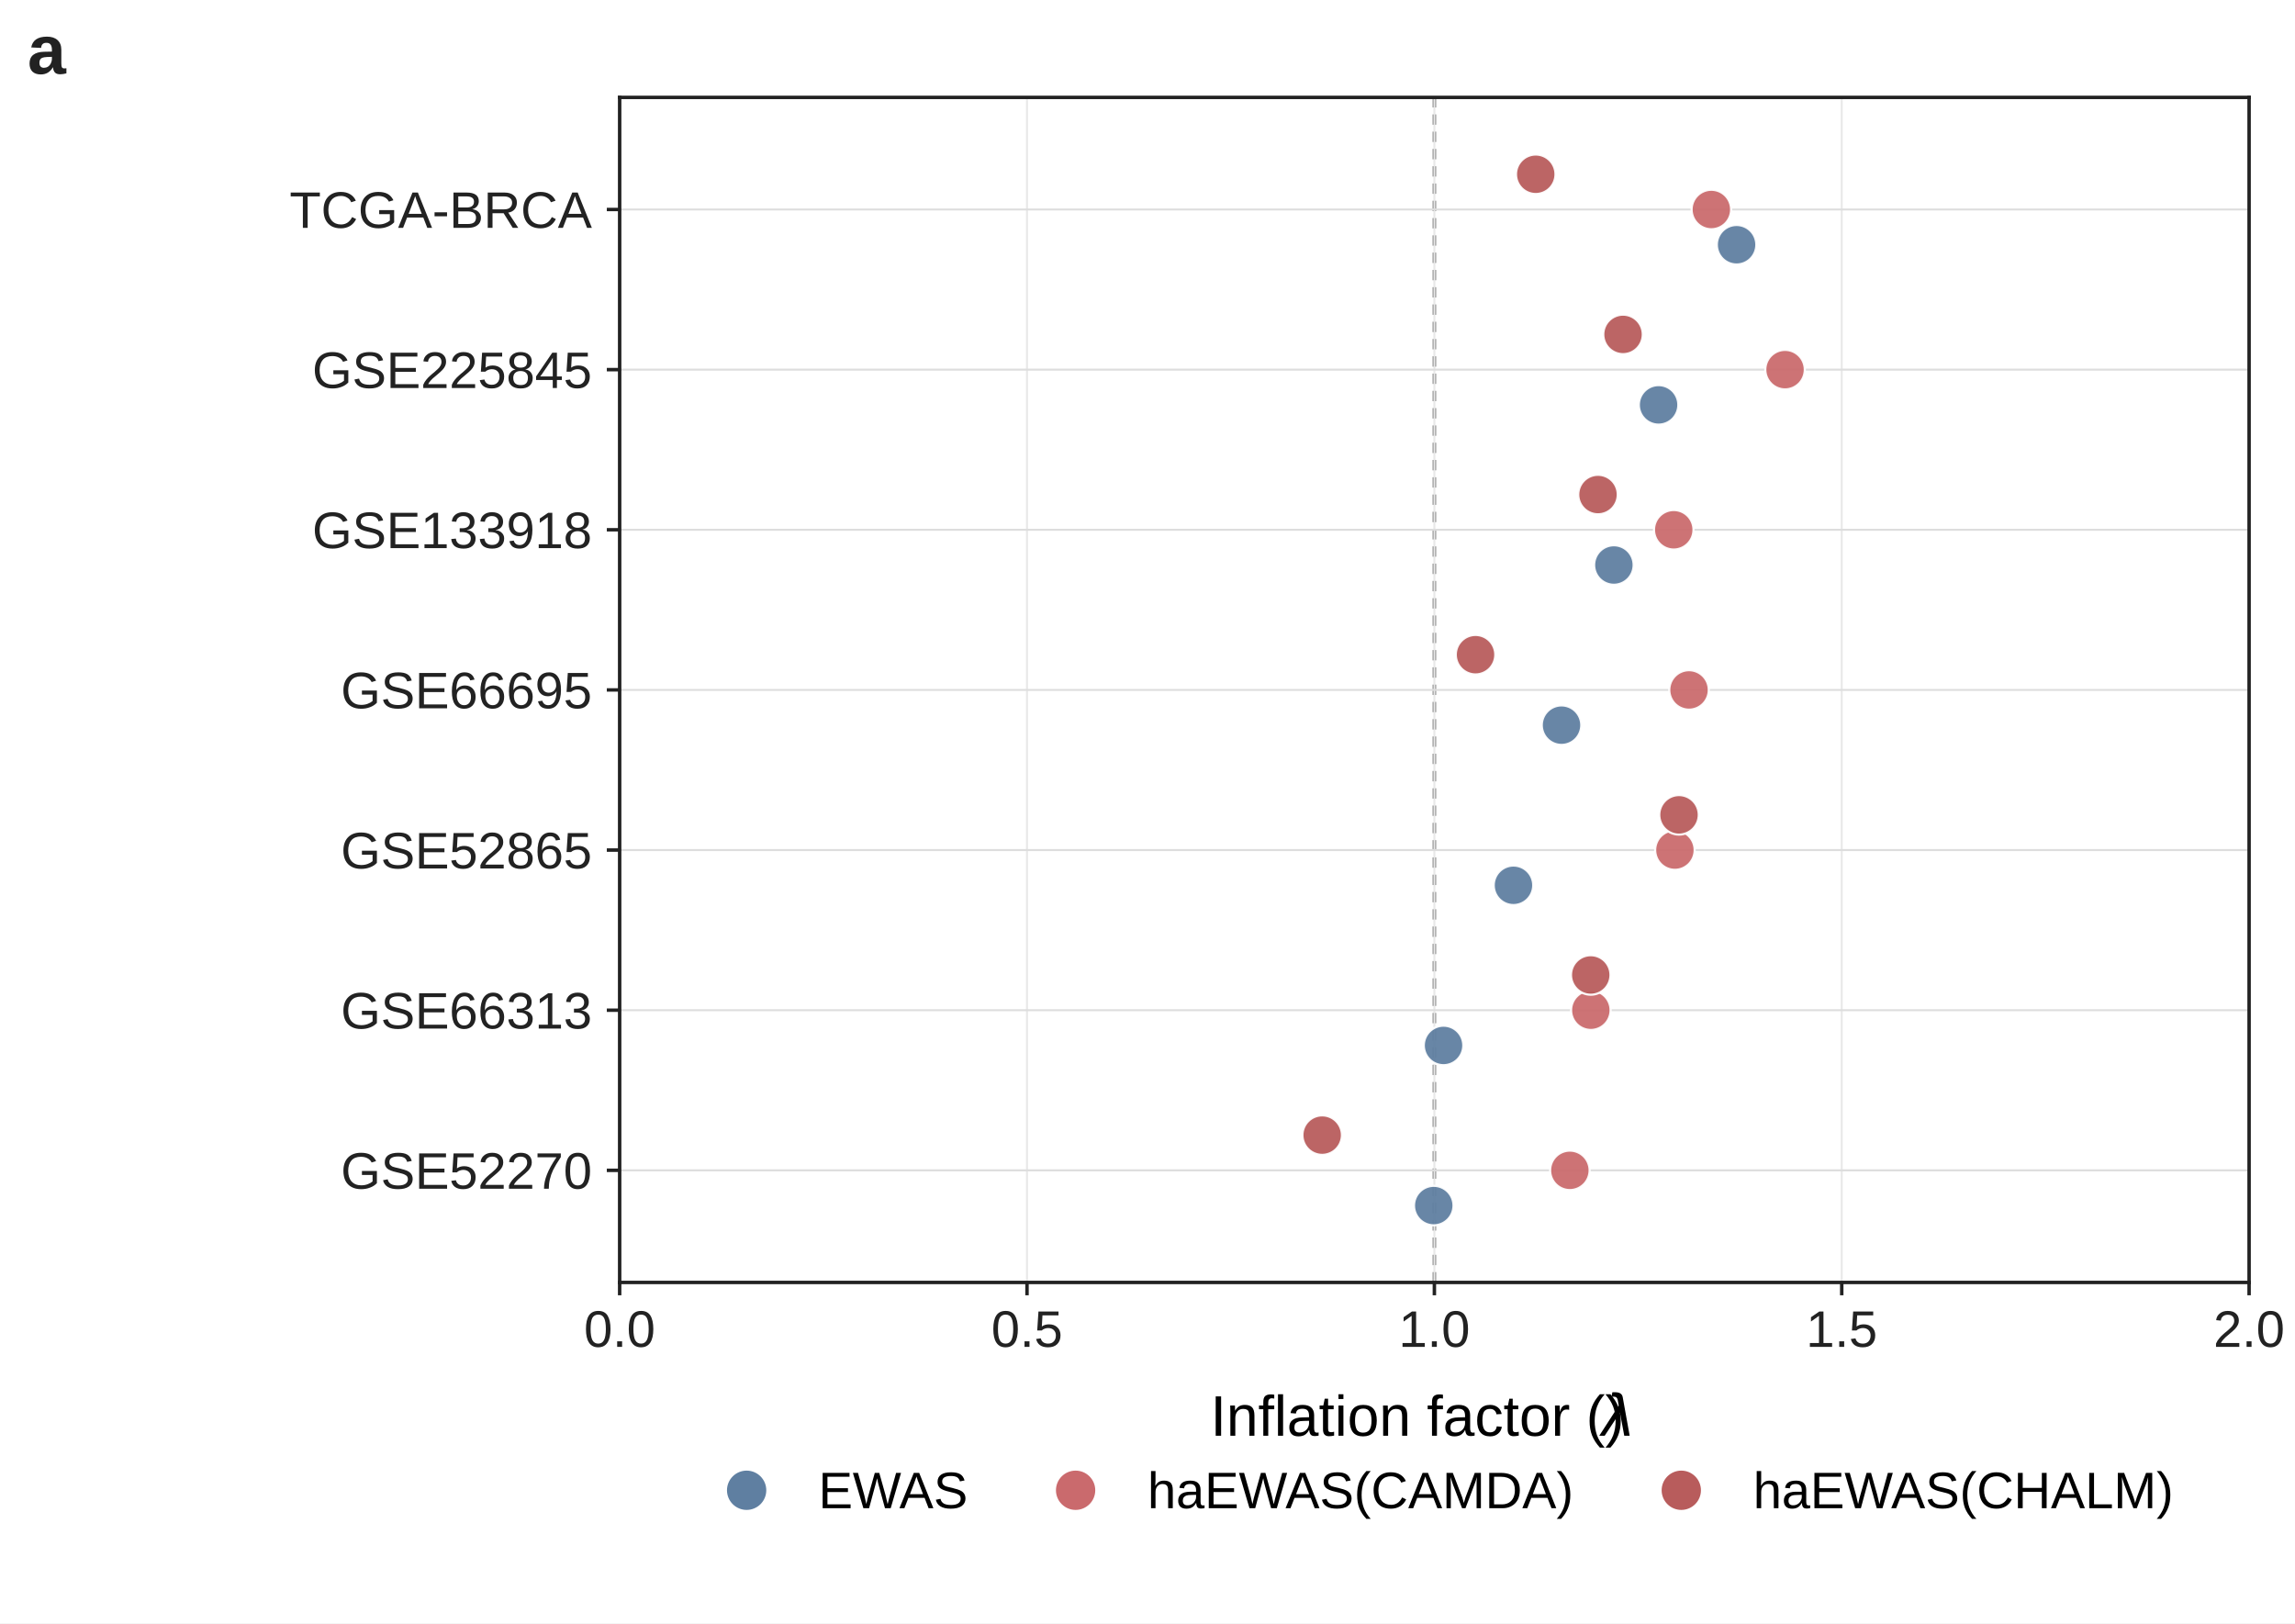
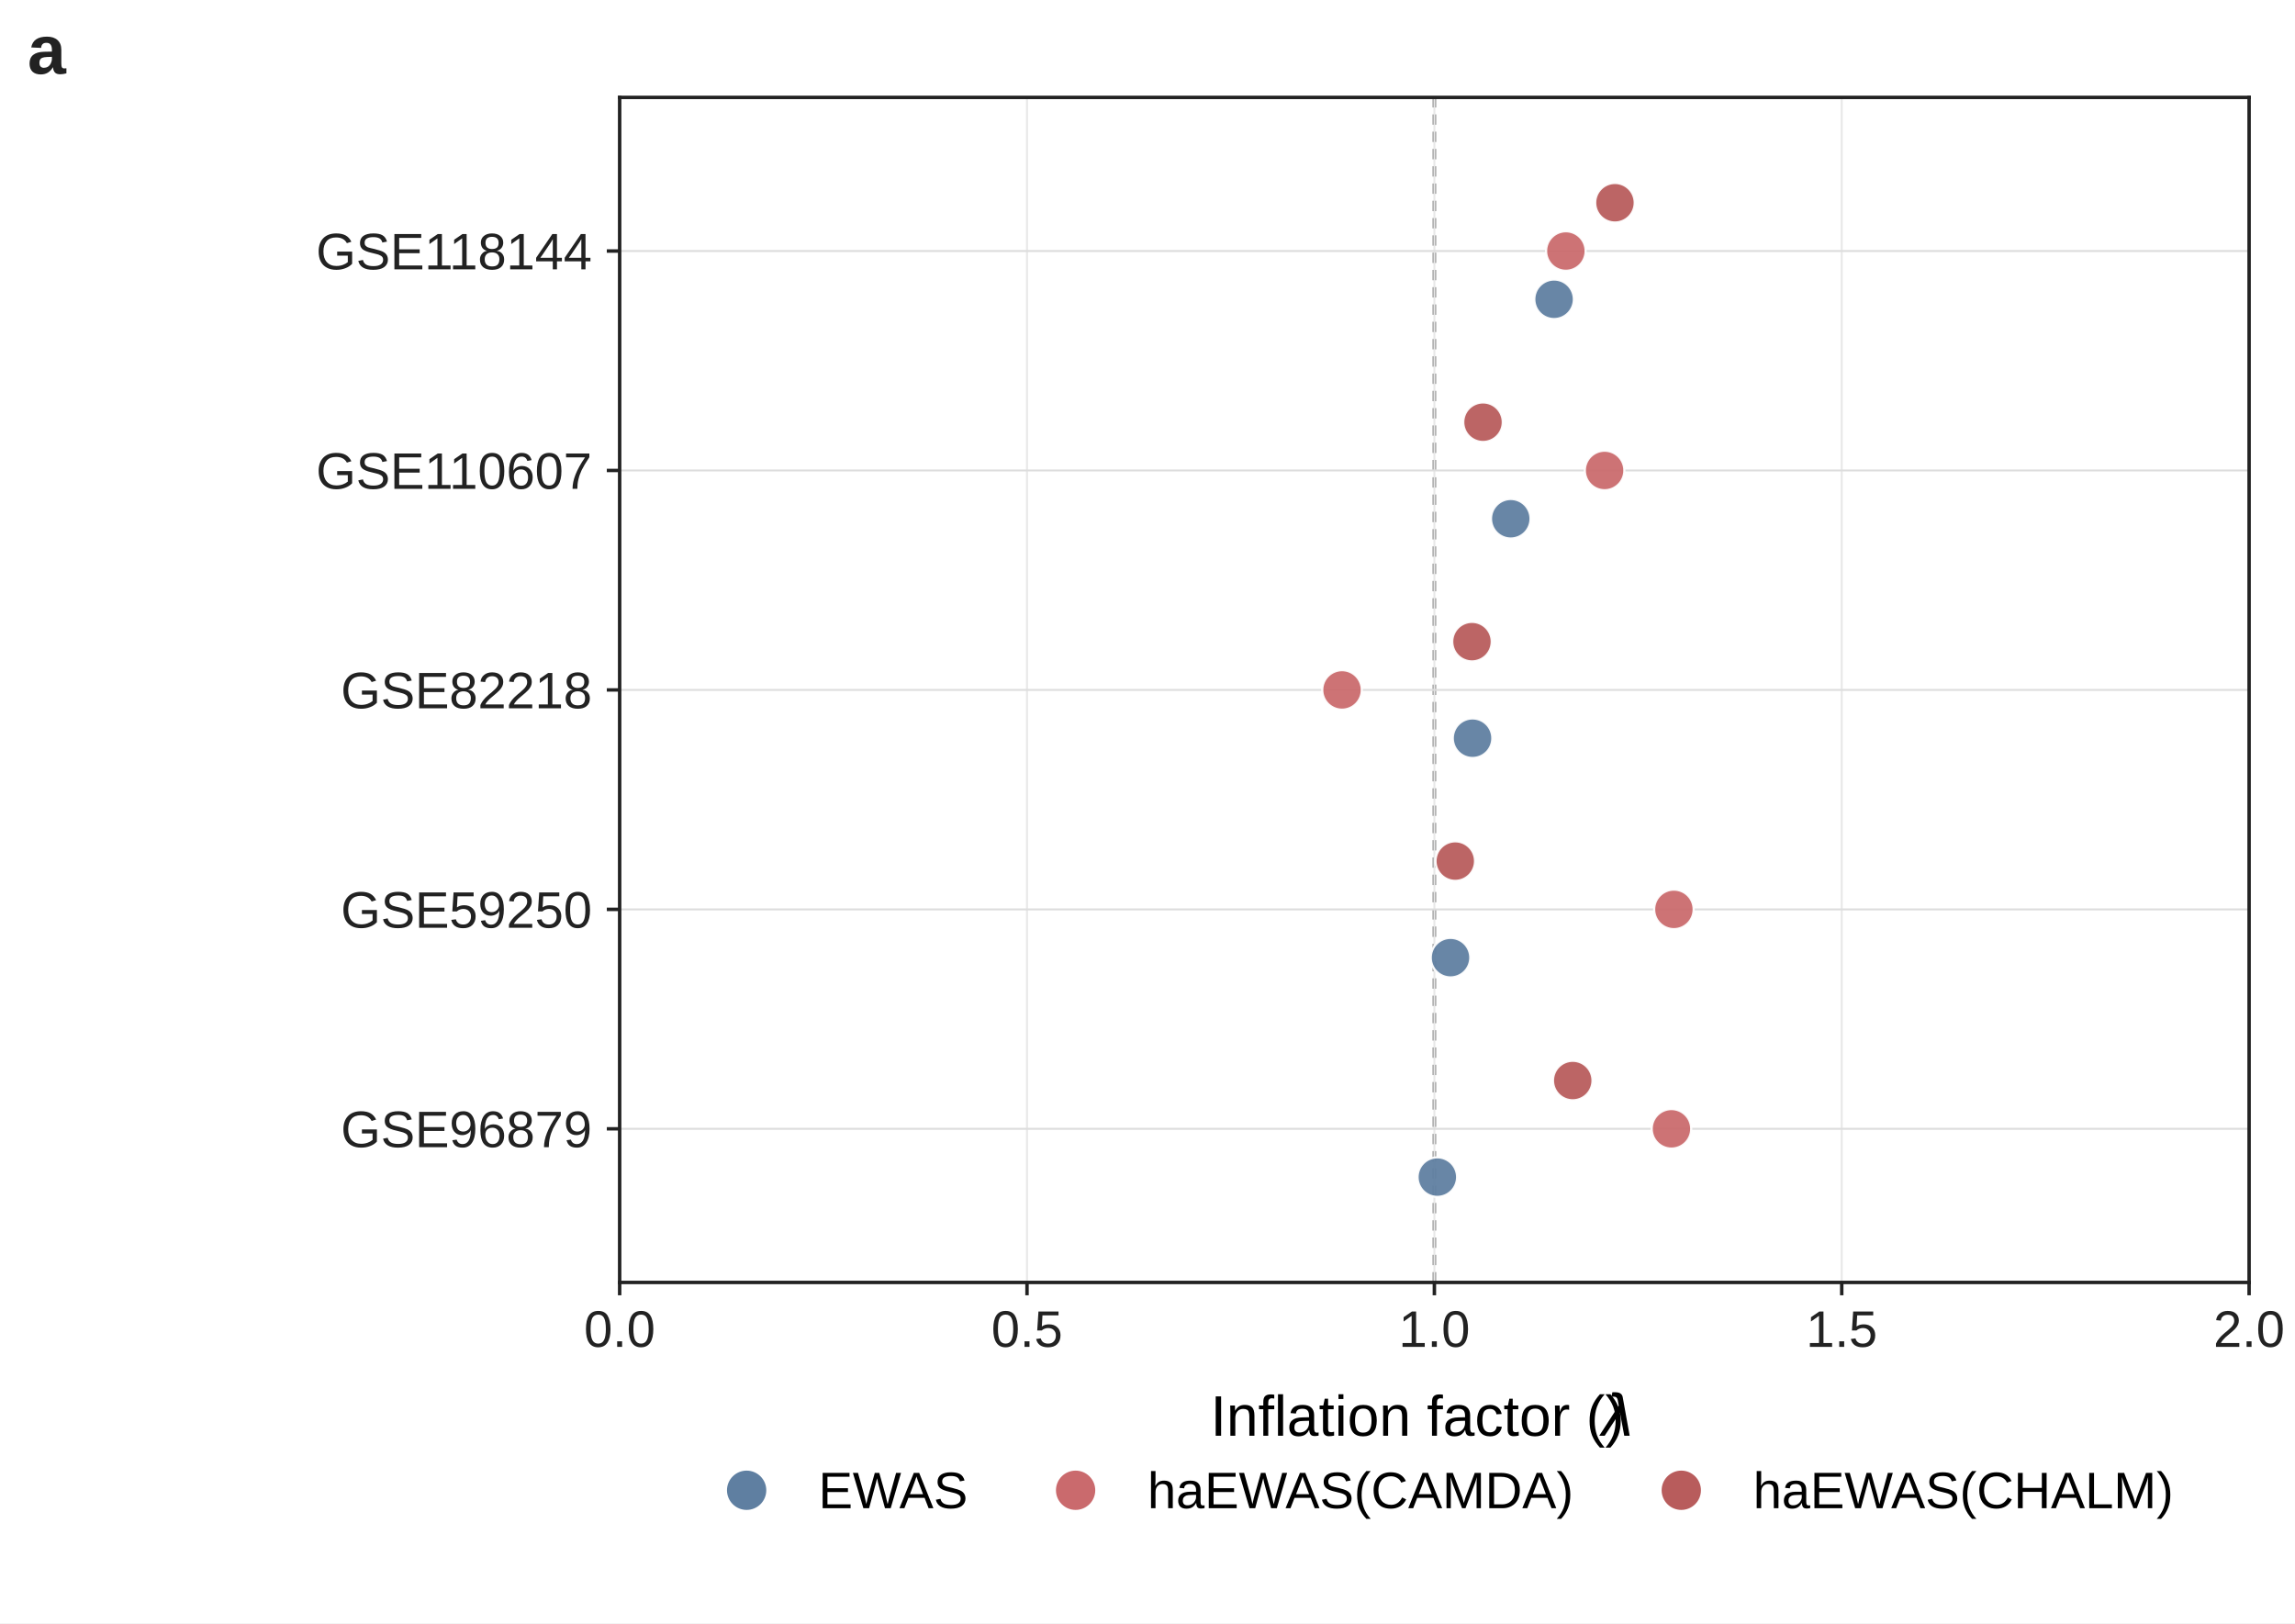
<svg xmlns="http://www.w3.org/2000/svg" xmlns:xlink="http://www.w3.org/1999/xlink" width="232.441pt" height="164.409pt" viewBox="0 0 232.441 164.409" version="1.1">
  <defs>
    <style type="text/css">*{stroke-linejoin: round; stroke-linecap: butt}</style>
  </defs>
  <g id="figure_1">
    <g id="patch_1">
      <path d="M 0 164.409  L 232.441 164.409  L 232.441 0  L 0 0  z " style="fill: #ffffff" />
    </g>
    <g id="axes_1">
      <g id="patch_2">
        <path d="M 62.759 129.883  L 227.792 129.883  L 227.792 9.865  L 62.759 9.865  z " style="fill: #ffffff" />
      </g>
      <g id="line2d_1">
-         <path d="M 145.276 129.883  L 145.276 9.865  " clip-path="url(#pc7bb13051e)" style="fill: none; stroke-dasharray: 1.05,0.7; stroke-dashoffset: 0; stroke: #6e6e6e; stroke-width: 0.35" />
+         <path d="M 145.276 129.883  L 145.276 9.865  " clip-path="url(#pf5954acbe3)" style="fill: none; stroke-dasharray: 1.05,0.7; stroke-dashoffset: 0; stroke: #6e6e6e; stroke-width: 0.35" />
      </g>
      <g id="matplotlib.axis_1">
        <g id="xtick_1">
          <g id="line2d_2">
-             <path d="M 62.759 129.883  L 62.759 9.865  " clip-path="url(#pc7bb13051e)" style="fill: none; stroke: #e8e8e8; stroke-width: 0.2; stroke-linecap: square" />
+             <path d="M 62.759 129.883  L 62.759 9.865  " clip-path="url(#pf5954acbe3)" style="fill: none; stroke: #e8e8e8; stroke-width: 0.2; stroke-linecap: square" />
          </g>
          <g id="line2d_3">
            <defs>
-               <path id="me9054d6319" d="M 0 0  L 0 1.3  " style="stroke: #222222; stroke-width: 0.35" />
+               <path id="mbc26ff271c" d="M 0 0  L 0 1.3  " style="stroke: #222222; stroke-width: 0.35" />
            </defs>
            <g>
-               <use xlink:href="#me9054d6319" x="62.759" y="129.883" style="fill: #222222; stroke: #222222; stroke-width: 0.35" />
+               <use xlink:href="#mbc26ff271c" x="62.759" y="129.883" style="fill: #222222; stroke: #222222; stroke-width: 0.35" />
            </g>
          </g>
          <g id="text_1">
            <text style="fill: #222222; font: 5.2px 'Arial', 'Helvetica', 'DejaVu Sans', 'Liberation Sans', sans-serif; text-anchor: middle" x="62.759" y="136.406" transform="rotate(-0 62.75905 136.4055)">0.0</text>
          </g>
        </g>
        <g id="xtick_2">
          <g id="line2d_4">
-             <path d="M 104.017 129.883  L 104.017 9.865  " clip-path="url(#pc7bb13051e)" style="fill: none; stroke: #e8e8e8; stroke-width: 0.2; stroke-linecap: square" />
+             <path d="M 104.017 129.883  L 104.017 9.865  " clip-path="url(#pf5954acbe3)" style="fill: none; stroke: #e8e8e8; stroke-width: 0.2; stroke-linecap: square" />
          </g>
          <g id="line2d_5">
            <g>
-               <use xlink:href="#me9054d6319" x="104.017" y="129.883" style="fill: #222222; stroke: #222222; stroke-width: 0.35" />
+               <use xlink:href="#mbc26ff271c" x="104.017" y="129.883" style="fill: #222222; stroke: #222222; stroke-width: 0.35" />
            </g>
          </g>
          <g id="text_2">
            <text style="fill: #222222; font: 5.2px 'Arial', 'Helvetica', 'DejaVu Sans', 'Liberation Sans', sans-serif; text-anchor: middle" x="104.017" y="136.406" transform="rotate(-0 104.0173 136.4055)">0.5</text>
          </g>
        </g>
        <g id="xtick_3">
          <g id="line2d_6">
-             <path d="M 145.276 129.883  L 145.276 9.865  " clip-path="url(#pc7bb13051e)" style="fill: none; stroke: #e8e8e8; stroke-width: 0.2; stroke-linecap: square" />
+             <path d="M 145.276 129.883  L 145.276 9.865  " clip-path="url(#pf5954acbe3)" style="fill: none; stroke: #e8e8e8; stroke-width: 0.2; stroke-linecap: square" />
          </g>
          <g id="line2d_7">
            <g>
-               <use xlink:href="#me9054d6319" x="145.276" y="129.883" style="fill: #222222; stroke: #222222; stroke-width: 0.35" />
+               <use xlink:href="#mbc26ff271c" x="145.276" y="129.883" style="fill: #222222; stroke: #222222; stroke-width: 0.35" />
            </g>
          </g>
          <g id="text_3">
            <text style="fill: #222222; font: 5.2px 'Arial', 'Helvetica', 'DejaVu Sans', 'Liberation Sans', sans-serif; text-anchor: middle" x="145.276" y="136.406" transform="rotate(-0 145.2756 136.4055)">1.0</text>
          </g>
        </g>
        <g id="xtick_4">
          <g id="line2d_8">
-             <path d="M 186.534 129.883  L 186.534 9.865  " clip-path="url(#pc7bb13051e)" style="fill: none; stroke: #e8e8e8; stroke-width: 0.2; stroke-linecap: square" />
+             <path d="M 186.534 129.883  L 186.534 9.865  " clip-path="url(#pf5954acbe3)" style="fill: none; stroke: #e8e8e8; stroke-width: 0.2; stroke-linecap: square" />
          </g>
          <g id="line2d_9">
            <g>
-               <use xlink:href="#me9054d6319" x="186.534" y="129.883" style="fill: #222222; stroke: #222222; stroke-width: 0.35" />
+               <use xlink:href="#mbc26ff271c" x="186.534" y="129.883" style="fill: #222222; stroke: #222222; stroke-width: 0.35" />
            </g>
          </g>
          <g id="text_4">
            <text style="fill: #222222; font: 5.2px 'Arial', 'Helvetica', 'DejaVu Sans', 'Liberation Sans', sans-serif; text-anchor: middle" x="186.534" y="136.406" transform="rotate(-0 186.5339 136.4055)">1.5</text>
          </g>
        </g>
        <g id="xtick_5">
          <g id="line2d_10">
-             <path d="M 227.792 129.883  L 227.792 9.865  " clip-path="url(#pc7bb13051e)" style="fill: none; stroke: #e8e8e8; stroke-width: 0.2; stroke-linecap: square" />
+             <path d="M 227.792 129.883  L 227.792 9.865  " clip-path="url(#pf5954acbe3)" style="fill: none; stroke: #e8e8e8; stroke-width: 0.2; stroke-linecap: square" />
          </g>
          <g id="line2d_11">
            <g>
-               <use xlink:href="#me9054d6319" x="227.792" y="129.883" style="fill: #222222; stroke: #222222; stroke-width: 0.35" />
+               <use xlink:href="#mbc26ff271c" x="227.792" y="129.883" style="fill: #222222; stroke: #222222; stroke-width: 0.35" />
            </g>
          </g>
          <g id="text_5">
            <text style="fill: #222222; font: 5.2px 'Arial', 'Helvetica', 'DejaVu Sans', 'Liberation Sans', sans-serif; text-anchor: middle" x="227.792" y="136.406" transform="rotate(-0 227.7921 136.4055)">2.0</text>
          </g>
        </g>
        <g id="text_6">
          <g transform="translate(122.5976 145.847)">
            <text>
              <tspan style="font: 5.8px 'Arial'" x="0 1.598 4.795 6.393 7.67 10.868 12.466 13.743 16.941 20.139 21.737 23.334 26.532 29.407 31.005 34.202 36.117 37.715 43.032" y="-0.438">Inflation factor ()</tspan>
              <tspan style="font: oblique 5.8px 'DejaVu Sans'" x="39.63" y="-0.438">λ</tspan>
            </text>
          </g>
        </g>
      </g>
      <g id="matplotlib.axis_2">
        <g id="ytick_1">
          <g id="line2d_12">
-             <path d="M 62.759 118.53  L 227.792 118.53  " clip-path="url(#pc7bb13051e)" style="fill: none; stroke: #dddddd; stroke-width: 0.2; stroke-linecap: square" />
+             <path d="M 62.759 114.325  L 227.792 114.325  " clip-path="url(#pf5954acbe3)" style="fill: none; stroke: #dddddd; stroke-width: 0.2; stroke-linecap: square" />
          </g>
          <g id="line2d_13">
            <defs>
-               <path id="m7c51cb96be" d="M 0 0  L -1.3 0  " style="stroke: #222222; stroke-width: 0.35" />
+               <path id="m926961f493" d="M 0 0  L -1.3 0  " style="stroke: #222222; stroke-width: 0.35" />
            </defs>
            <g>
-               <use xlink:href="#m7c51cb96be" x="62.759" y="118.53" style="fill: #222222; stroke: #222222; stroke-width: 0.35" />
+               <use xlink:href="#m926961f493" x="62.759" y="114.325" style="fill: #222222; stroke: #222222; stroke-width: 0.35" />
            </g>
          </g>
          <g id="text_7">
-             <text style="fill: #222222; font: 5.2px 'Arial', 'Helvetica', 'DejaVu Sans', 'Liberation Sans', sans-serif; text-anchor: end" x="59.959" y="120.391" transform="rotate(-0 59.95905 120.3914)">GSE52270</text>
+             <text style="fill: #222222; font: 5.2px 'Arial', 'Helvetica', 'DejaVu Sans', 'Liberation Sans', sans-serif; text-anchor: end" x="59.959" y="116.186" transform="rotate(-0 59.95905 116.1865)">GSE96879</text>
          </g>
        </g>
        <g id="ytick_2">
          <g id="line2d_14">
-             <path d="M 62.759 102.312  L 227.792 102.312  " clip-path="url(#pc7bb13051e)" style="fill: none; stroke: #dddddd; stroke-width: 0.2; stroke-linecap: square" />
+             <path d="M 62.759 92.1  L 227.792 92.1  " clip-path="url(#pf5954acbe3)" style="fill: none; stroke: #dddddd; stroke-width: 0.2; stroke-linecap: square" />
          </g>
          <g id="line2d_15">
            <g>
-               <use xlink:href="#m7c51cb96be" x="62.759" y="102.312" style="fill: #222222; stroke: #222222; stroke-width: 0.35" />
+               <use xlink:href="#m926961f493" x="62.759" y="92.1" style="fill: #222222; stroke: #222222; stroke-width: 0.35" />
            </g>
          </g>
          <g id="text_8">
-             <text style="fill: #222222; font: 5.2px 'Arial', 'Helvetica', 'DejaVu Sans', 'Liberation Sans', sans-serif; text-anchor: end" x="59.959" y="104.173" transform="rotate(-0 59.95905 104.1726)">GSE66313</text>
+             <text style="fill: #222222; font: 5.2px 'Arial', 'Helvetica', 'DejaVu Sans', 'Liberation Sans', sans-serif; text-anchor: end" x="59.959" y="93.961" transform="rotate(-0 59.95905 93.96077)">GSE59250</text>
          </g>
        </g>
        <g id="ytick_3">
          <g id="line2d_16">
-             <path d="M 62.759 86.093  L 227.792 86.093  " clip-path="url(#pc7bb13051e)" style="fill: none; stroke: #dddddd; stroke-width: 0.2; stroke-linecap: square" />
+             <path d="M 62.759 69.874  L 227.792 69.874  " clip-path="url(#pf5954acbe3)" style="fill: none; stroke: #dddddd; stroke-width: 0.2; stroke-linecap: square" />
          </g>
          <g id="line2d_17">
            <g>
-               <use xlink:href="#m7c51cb96be" x="62.759" y="86.093" style="fill: #222222; stroke: #222222; stroke-width: 0.35" />
+               <use xlink:href="#m926961f493" x="62.759" y="69.874" style="fill: #222222; stroke: #222222; stroke-width: 0.35" />
            </g>
          </g>
          <g id="text_9">
-             <text style="fill: #222222; font: 5.2px 'Arial', 'Helvetica', 'DejaVu Sans', 'Liberation Sans', sans-serif; text-anchor: end" x="59.959" y="87.954" transform="rotate(-0 59.95905 87.95382)">GSE52865</text>
+             <text style="fill: #222222; font: 5.2px 'Arial', 'Helvetica', 'DejaVu Sans', 'Liberation Sans', sans-serif; text-anchor: end" x="59.959" y="71.735" transform="rotate(-0 59.95905 71.73505)">GSE82218</text>
          </g>
        </g>
        <g id="ytick_4">
          <g id="line2d_18">
-             <path d="M 62.759 69.874  L 227.792 69.874  " clip-path="url(#pc7bb13051e)" style="fill: none; stroke: #dddddd; stroke-width: 0.2; stroke-linecap: square" />
+             <path d="M 62.759 47.648  L 227.792 47.648  " clip-path="url(#pf5954acbe3)" style="fill: none; stroke: #dddddd; stroke-width: 0.2; stroke-linecap: square" />
          </g>
          <g id="line2d_19">
            <g>
-               <use xlink:href="#m7c51cb96be" x="62.759" y="69.874" style="fill: #222222; stroke: #222222; stroke-width: 0.35" />
+               <use xlink:href="#m926961f493" x="62.759" y="47.648" style="fill: #222222; stroke: #222222; stroke-width: 0.35" />
            </g>
          </g>
          <g id="text_10">
-             <text style="fill: #222222; font: 5.2px 'Arial', 'Helvetica', 'DejaVu Sans', 'Liberation Sans', sans-serif; text-anchor: end" x="59.959" y="71.735" transform="rotate(-0 59.95905 71.73505)">GSE66695</text>
+             <text style="fill: #222222; font: 5.2px 'Arial', 'Helvetica', 'DejaVu Sans', 'Liberation Sans', sans-serif; text-anchor: end" x="59.959" y="49.509" transform="rotate(-0 59.95905 49.50932)">GSE110607</text>
          </g>
        </g>
        <g id="ytick_5">
          <g id="line2d_20">
-             <path d="M 62.759 53.655  L 227.792 53.655  " clip-path="url(#pc7bb13051e)" style="fill: none; stroke: #dddddd; stroke-width: 0.2; stroke-linecap: square" />
+             <path d="M 62.759 25.423  L 227.792 25.423  " clip-path="url(#pf5954acbe3)" style="fill: none; stroke: #dddddd; stroke-width: 0.2; stroke-linecap: square" />
          </g>
          <g id="line2d_21">
            <g>
-               <use xlink:href="#m7c51cb96be" x="62.759" y="53.655" style="fill: #222222; stroke: #222222; stroke-width: 0.35" />
+               <use xlink:href="#m926961f493" x="62.759" y="25.423" style="fill: #222222; stroke: #222222; stroke-width: 0.35" />
            </g>
          </g>
          <g id="text_11">
-             <text style="fill: #222222; font: 5.2px 'Arial', 'Helvetica', 'DejaVu Sans', 'Liberation Sans', sans-serif; text-anchor: end" x="59.959" y="55.516" transform="rotate(-0 59.95905 55.51628)">GSE133918</text>
-           </g>
-         </g>
-         <g id="ytick_6">
-           <g id="line2d_22">
-             <path d="M 62.759 37.436  L 227.792 37.436  " clip-path="url(#pc7bb13051e)" style="fill: none; stroke: #dddddd; stroke-width: 0.2; stroke-linecap: square" />
-           </g>
-           <g id="line2d_23">
-             <g>
-               <use xlink:href="#m7c51cb96be" x="62.759" y="37.436" style="fill: #222222; stroke: #222222; stroke-width: 0.35" />
-             </g>
-           </g>
-           <g id="text_12">
-             <text style="fill: #222222; font: 5.2px 'Arial', 'Helvetica', 'DejaVu Sans', 'Liberation Sans', sans-serif; text-anchor: end" x="59.959" y="39.298" transform="rotate(-0 59.95905 39.29751)">GSE225845</text>
-           </g>
-         </g>
-         <g id="ytick_7">
-           <g id="line2d_24">
-             <path d="M 62.759 21.218  L 227.792 21.218  " clip-path="url(#pc7bb13051e)" style="fill: none; stroke: #dddddd; stroke-width: 0.2; stroke-linecap: square" />
-           </g>
-           <g id="line2d_25">
-             <g>
-               <use xlink:href="#m7c51cb96be" x="62.759" y="21.218" style="fill: #222222; stroke: #222222; stroke-width: 0.35" />
-             </g>
-           </g>
-           <g id="text_13">
-             <text style="fill: #222222; font: 5.2px 'Arial', 'Helvetica', 'DejaVu Sans', 'Liberation Sans', sans-serif; text-anchor: end" x="59.959" y="23.079" transform="rotate(-0 59.95905 23.07874)">TCGA-BRCA</text>
+             <text style="fill: #222222; font: 5.2px 'Arial', 'Helvetica', 'DejaVu Sans', 'Liberation Sans', sans-serif; text-anchor: end" x="59.959" y="27.284" transform="rotate(-0 59.95905 27.2836)">GSE118144</text>
          </g>
        </g>
      </g>
      <g id="patch_3">
        <path d="M 62.759 129.883  L 62.759 9.865  " style="fill: none; stroke: #222222; stroke-width: 0.35; stroke-linejoin: miter; stroke-linecap: square" />
      </g>
      <g id="patch_4">
        <path d="M 227.792 129.883  L 227.792 9.865  " style="fill: none; stroke: #222222; stroke-width: 0.35; stroke-linejoin: miter; stroke-linecap: square" />
      </g>
      <g id="patch_5">
        <path d="M 62.759 129.883  L 227.792 129.883  " style="fill: none; stroke: #222222; stroke-width: 0.35; stroke-linejoin: miter; stroke-linecap: square" />
      </g>
      <g id="patch_6">
        <path d="M 62.759 9.865  L 227.792 9.865  " style="fill: none; stroke: #222222; stroke-width: 0.35; stroke-linejoin: miter; stroke-linecap: square" />
      </g>
      <g id="PathCollection_1">
        <defs>
-           <path id="mb26f83d1a7" d="M 0 2  C 0.53 2 1.039 1.789 1.414 1.414  C 1.789 1.039 2 0.53 2 0  C 2 -0.53 1.789 -1.039 1.414 -1.414  C 1.039 -1.789 0.53 -2 0 -2  C -0.53 -2 -1.039 -1.789 -1.414 -1.414  C -1.789 -1.039 -2 -0.53 -2 0  C -2 0.53 -1.789 1.039 -1.414 1.414  C -1.039 1.789 -0.53 2 0 2  z " style="stroke: #ffffff; stroke-opacity: 0.94; stroke-width: 0.22" />
+           <path id="m5941707d56" d="M 0 2  C 0.53 2 1.039 1.789 1.414 1.414  C 1.789 1.039 2 0.53 2 0  C 2 -0.53 1.789 -1.039 1.414 -1.414  C 1.039 -1.789 0.53 -2 0 -2  C -0.53 -2 -1.039 -1.789 -1.414 -1.414  C -1.789 -1.039 -2 -0.53 -2 0  C -2 0.53 -1.789 1.039 -1.414 1.414  C -1.039 1.789 -0.53 2 0 2  z " style="stroke: #ffffff; stroke-opacity: 0.94; stroke-width: 0.22" />
        </defs>
-         <g clip-path="url(#pc7bb13051e)">
-           <use xlink:href="#mb26f83d1a7" x="145.213" y="122.098" style="fill: #5f7fa1; fill-opacity: 0.94; stroke: #ffffff; stroke-opacity: 0.94; stroke-width: 0.22" />
-           <use xlink:href="#mb26f83d1a7" x="146.204" y="105.88" style="fill: #5f7fa1; fill-opacity: 0.94; stroke: #ffffff; stroke-opacity: 0.94; stroke-width: 0.22" />
-           <use xlink:href="#mb26f83d1a7" x="153.287" y="89.661" style="fill: #5f7fa1; fill-opacity: 0.94; stroke: #ffffff; stroke-opacity: 0.94; stroke-width: 0.22" />
-           <use xlink:href="#mb26f83d1a7" x="158.153" y="73.442" style="fill: #5f7fa1; fill-opacity: 0.94; stroke: #ffffff; stroke-opacity: 0.94; stroke-width: 0.22" />
-           <use xlink:href="#mb26f83d1a7" x="163.457" y="57.223" style="fill: #5f7fa1; fill-opacity: 0.94; stroke: #ffffff; stroke-opacity: 0.94; stroke-width: 0.22" />
-           <use xlink:href="#mb26f83d1a7" x="167.984" y="41.005" style="fill: #5f7fa1; fill-opacity: 0.94; stroke: #ffffff; stroke-opacity: 0.94; stroke-width: 0.22" />
-           <use xlink:href="#mb26f83d1a7" x="175.884" y="24.786" style="fill: #5f7fa1; fill-opacity: 0.94; stroke: #ffffff; stroke-opacity: 0.94; stroke-width: 0.22" />
+         <g clip-path="url(#pf5954acbe3)">
+           <use xlink:href="#m5941707d56" x="153.013" y="52.538" style="fill: #5f7fa1; fill-opacity: 0.94; stroke: #ffffff; stroke-opacity: 0.94; stroke-width: 0.22" />
+           <use xlink:href="#m5941707d56" x="157.4" y="30.312" style="fill: #5f7fa1; fill-opacity: 0.94; stroke: #ffffff; stroke-opacity: 0.94; stroke-width: 0.22" />
+           <use xlink:href="#m5941707d56" x="146.911" y="96.989" style="fill: #5f7fa1; fill-opacity: 0.94; stroke: #ffffff; stroke-opacity: 0.94; stroke-width: 0.22" />
+           <use xlink:href="#m5941707d56" x="149.142" y="74.764" style="fill: #5f7fa1; fill-opacity: 0.94; stroke: #ffffff; stroke-opacity: 0.94; stroke-width: 0.22" />
+           <use xlink:href="#m5941707d56" x="145.576" y="119.215" style="fill: #5f7fa1; fill-opacity: 0.94; stroke: #ffffff; stroke-opacity: 0.94; stroke-width: 0.22" />
        </g>
      </g>
      <g id="PathCollection_2">
        <defs>
-           <path id="m953554e1d6" d="M 0 2  C 0.53 2 1.039 1.789 1.414 1.414  C 1.789 1.039 2 0.53 2 0  C 2 -0.53 1.789 -1.039 1.414 -1.414  C 1.039 -1.789 0.53 -2 0 -2  C -0.53 -2 -1.039 -1.789 -1.414 -1.414  C -1.789 -1.039 -2 -0.53 -2 0  C -2 0.53 -1.789 1.039 -1.414 1.414  C -1.039 1.789 -0.53 2 0 2  z " style="stroke: #ffffff; stroke-opacity: 0.94; stroke-width: 0.22" />
+           <path id="m5f9fbc9d93" d="M 0 2  C 0.53 2 1.039 1.789 1.414 1.414  C 1.789 1.039 2 0.53 2 0  C 2 -0.53 1.789 -1.039 1.414 -1.414  C 1.039 -1.789 0.53 -2 0 -2  C -0.53 -2 -1.039 -1.789 -1.414 -1.414  C -1.789 -1.039 -2 -0.53 -2 0  C -2 0.53 -1.789 1.039 -1.414 1.414  C -1.039 1.789 -0.53 2 0 2  z " style="stroke: #ffffff; stroke-opacity: 0.94; stroke-width: 0.22" />
        </defs>
-         <g clip-path="url(#pc7bb13051e)">
-           <use xlink:href="#m953554e1d6" x="158.999" y="118.53" style="fill: #ca6a6d; fill-opacity: 0.94; stroke: #ffffff; stroke-opacity: 0.94; stroke-width: 0.22" />
-           <use xlink:href="#m953554e1d6" x="161.123" y="102.312" style="fill: #ca6a6d; fill-opacity: 0.94; stroke: #ffffff; stroke-opacity: 0.94; stroke-width: 0.22" />
-           <use xlink:href="#m953554e1d6" x="169.637" y="86.093" style="fill: #ca6a6d; fill-opacity: 0.94; stroke: #ffffff; stroke-opacity: 0.94; stroke-width: 0.22" />
-           <use xlink:href="#m953554e1d6" x="171.067" y="69.874" style="fill: #ca6a6d; fill-opacity: 0.94; stroke: #ffffff; stroke-opacity: 0.94; stroke-width: 0.22" />
-           <use xlink:href="#m953554e1d6" x="169.519" y="53.655" style="fill: #ca6a6d; fill-opacity: 0.94; stroke: #ffffff; stroke-opacity: 0.94; stroke-width: 0.22" />
-           <use xlink:href="#m953554e1d6" x="180.793" y="37.436" style="fill: #ca6a6d; fill-opacity: 0.94; stroke: #ffffff; stroke-opacity: 0.94; stroke-width: 0.22" />
-           <use xlink:href="#m953554e1d6" x="173.329" y="21.218" style="fill: #ca6a6d; fill-opacity: 0.94; stroke: #ffffff; stroke-opacity: 0.94; stroke-width: 0.22" />
+         <g clip-path="url(#pf5954acbe3)">
+           <use xlink:href="#m5f9fbc9d93" x="162.517" y="47.648" style="fill: #ca6a6d; fill-opacity: 0.94; stroke: #ffffff; stroke-opacity: 0.94; stroke-width: 0.22" />
+           <use xlink:href="#m5f9fbc9d93" x="158.593" y="25.423" style="fill: #ca6a6d; fill-opacity: 0.94; stroke: #ffffff; stroke-opacity: 0.94; stroke-width: 0.22" />
+           <use xlink:href="#m5f9fbc9d93" x="169.535" y="92.1" style="fill: #ca6a6d; fill-opacity: 0.94; stroke: #ffffff; stroke-opacity: 0.94; stroke-width: 0.22" />
+           <use xlink:href="#m5f9fbc9d93" x="135.922" y="69.874" style="fill: #ca6a6d; fill-opacity: 0.94; stroke: #ffffff; stroke-opacity: 0.94; stroke-width: 0.22" />
+           <use xlink:href="#m5f9fbc9d93" x="169.288" y="114.325" style="fill: #ca6a6d; fill-opacity: 0.94; stroke: #ffffff; stroke-opacity: 0.94; stroke-width: 0.22" />
        </g>
      </g>
      <g id="PathCollection_3">
        <defs>
-           <path id="m0939751ddd" d="M 0 2  C 0.53 2 1.039 1.789 1.414 1.414  C 1.789 1.039 2 0.53 2 0  C 2 -0.53 1.789 -1.039 1.414 -1.414  C 1.039 -1.789 0.53 -2 0 -2  C -0.53 -2 -1.039 -1.789 -1.414 -1.414  C -1.789 -1.039 -2 -0.53 -2 0  C -2 0.53 -1.789 1.039 -1.414 1.414  C -1.039 1.789 -0.53 2 0 2  z " style="stroke: #ffffff; stroke-opacity: 0.94; stroke-width: 0.22" />
+           <path id="m80864927c2" d="M 0 2  C 0.53 2 1.039 1.789 1.414 1.414  C 1.789 1.039 2 0.53 2 0  C 2 -0.53 1.789 -1.039 1.414 -1.414  C 1.039 -1.789 0.53 -2 0 -2  C -0.53 -2 -1.039 -1.789 -1.414 -1.414  C -1.789 -1.039 -2 -0.53 -2 0  C -2 0.53 -1.789 1.039 -1.414 1.414  C -1.039 1.789 -0.53 2 0 2  z " style="stroke: #ffffff; stroke-opacity: 0.94; stroke-width: 0.22" />
        </defs>
-         <g clip-path="url(#pc7bb13051e)">
-           <use xlink:href="#m0939751ddd" x="133.912" y="114.962" style="fill: #b85c5c; fill-opacity: 0.94; stroke: #ffffff; stroke-opacity: 0.94; stroke-width: 0.22" />
-           <use xlink:href="#m0939751ddd" x="161.113" y="98.743" style="fill: #b85c5c; fill-opacity: 0.94; stroke: #ffffff; stroke-opacity: 0.94; stroke-width: 0.22" />
-           <use xlink:href="#m0939751ddd" x="170.053" y="82.525" style="fill: #b85c5c; fill-opacity: 0.94; stroke: #ffffff; stroke-opacity: 0.94; stroke-width: 0.22" />
-           <use xlink:href="#m0939751ddd" x="149.444" y="66.306" style="fill: #b85c5c; fill-opacity: 0.94; stroke: #ffffff; stroke-opacity: 0.94; stroke-width: 0.22" />
-           <use xlink:href="#m0939751ddd" x="161.848" y="50.087" style="fill: #b85c5c; fill-opacity: 0.94; stroke: #ffffff; stroke-opacity: 0.94; stroke-width: 0.22" />
-           <use xlink:href="#m0939751ddd" x="164.383" y="33.868" style="fill: #b85c5c; fill-opacity: 0.94; stroke: #ffffff; stroke-opacity: 0.94; stroke-width: 0.22" />
-           <use xlink:href="#m0939751ddd" x="155.542" y="17.65" style="fill: #b85c5c; fill-opacity: 0.94; stroke: #ffffff; stroke-opacity: 0.94; stroke-width: 0.22" />
+         <g clip-path="url(#pf5954acbe3)">
+           <use xlink:href="#m80864927c2" x="150.203" y="42.759" style="fill: #b85c5c; fill-opacity: 0.94; stroke: #ffffff; stroke-opacity: 0.94; stroke-width: 0.22" />
+           <use xlink:href="#m80864927c2" x="163.566" y="20.533" style="fill: #b85c5c; fill-opacity: 0.94; stroke: #ffffff; stroke-opacity: 0.94; stroke-width: 0.22" />
+           <use xlink:href="#m80864927c2" x="147.392" y="87.21" style="fill: #b85c5c; fill-opacity: 0.94; stroke: #ffffff; stroke-opacity: 0.94; stroke-width: 0.22" />
+           <use xlink:href="#m80864927c2" x="149.085" y="64.984" style="fill: #b85c5c; fill-opacity: 0.94; stroke: #ffffff; stroke-opacity: 0.94; stroke-width: 0.22" />
+           <use xlink:href="#m80864927c2" x="159.29" y="109.436" style="fill: #b85c5c; fill-opacity: 0.94; stroke: #ffffff; stroke-opacity: 0.94; stroke-width: 0.22" />
        </g>
      </g>
      <g id="legend_1">
-         <g id="line2d_26">
+         <g id="line2d_22">
          <path d="M 70.42 150.931  L 75.62 150.931  L 80.82 150.931  " style="fill: none; stroke: #000000; stroke-opacity: 0; stroke-width: 0.7; stroke-linecap: square" />
          <defs>
-             <path id="m1f2d6c01fd" d="M 0 2.1  C 0.557 2.1 1.091 1.879 1.485 1.485  C 1.879 1.091 2.1 0.557 2.1 0  C 2.1 -0.557 1.879 -1.091 1.485 -1.485  C 1.091 -1.879 0.557 -2.1 0 -2.1  C -0.557 -2.1 -1.091 -1.879 -1.485 -1.485  C -1.879 -1.091 -2.1 -0.557 -2.1 0  C -2.1 0.557 -1.879 1.091 -1.485 1.485  C -1.091 1.879 -0.557 2.1 0 2.1  z " style="stroke: #ffffff; stroke-width: 0.22" />
+             <path id="mef4dd0f602" d="M 0 2.1  C 0.557 2.1 1.091 1.879 1.485 1.485  C 1.879 1.091 2.1 0.557 2.1 0  C 2.1 -0.557 1.879 -1.091 1.485 -1.485  C 1.091 -1.879 0.557 -2.1 0 -2.1  C -0.557 -2.1 -1.091 -1.879 -1.485 -1.485  C -1.879 -1.091 -2.1 -0.557 -2.1 0  C -2.1 0.557 -1.879 1.091 -1.485 1.485  C -1.091 1.879 -0.557 2.1 0 2.1  z " style="stroke: #ffffff; stroke-width: 0.22" />
          </defs>
          <g>
-             <use xlink:href="#m1f2d6c01fd" x="75.62" y="150.931" style="fill: #5f7fa1; stroke: #ffffff; stroke-width: 0.22" />
-           </g>
-         </g>
-         <g id="text_14">
+             <use xlink:href="#mef4dd0f602" x="75.62" y="150.931" style="fill: #5f7fa1; stroke: #ffffff; stroke-width: 0.22" />
+           </g>
+         </g>
+         <g id="text_12">
          <text style="font: 5.2px 'Arial', 'Helvetica', 'DejaVu Sans', 'Liberation Sans', sans-serif; text-anchor: start" x="82.9" y="152.751" transform="rotate(-0 82.89997 152.7512)">EWAS</text>
        </g>
-         <g id="line2d_27">
+         <g id="line2d_23">
          <path d="M 103.739 150.931  L 108.939 150.931  L 114.139 150.931  " style="fill: none; stroke: #000000; stroke-opacity: 0; stroke-width: 0.7; stroke-linecap: square" />
          <defs>
-             <path id="m9902af909e" d="M 0 2.1  C 0.557 2.1 1.091 1.879 1.485 1.485  C 1.879 1.091 2.1 0.557 2.1 0  C 2.1 -0.557 1.879 -1.091 1.485 -1.485  C 1.091 -1.879 0.557 -2.1 0 -2.1  C -0.557 -2.1 -1.091 -1.879 -1.485 -1.485  C -1.879 -1.091 -2.1 -0.557 -2.1 0  C -2.1 0.557 -1.879 1.091 -1.485 1.485  C -1.091 1.879 -0.557 2.1 0 2.1  z " style="stroke: #ffffff; stroke-width: 0.22" />
+             <path id="m376ab0c610" d="M 0 2.1  C 0.557 2.1 1.091 1.879 1.485 1.485  C 1.879 1.091 2.1 0.557 2.1 0  C 2.1 -0.557 1.879 -1.091 1.485 -1.485  C 1.091 -1.879 0.557 -2.1 0 -2.1  C -0.557 -2.1 -1.091 -1.879 -1.485 -1.485  C -1.879 -1.091 -2.1 -0.557 -2.1 0  C -2.1 0.557 -1.879 1.091 -1.485 1.485  C -1.091 1.879 -0.557 2.1 0 2.1  z " style="stroke: #ffffff; stroke-width: 0.22" />
          </defs>
          <g>
-             <use xlink:href="#m9902af909e" x="108.939" y="150.931" style="fill: #ca6a6d; stroke: #ffffff; stroke-width: 0.22" />
-           </g>
-         </g>
-         <g id="text_15">
+             <use xlink:href="#m376ab0c610" x="108.939" y="150.931" style="fill: #ca6a6d; stroke: #ffffff; stroke-width: 0.22" />
+           </g>
+         </g>
+         <g id="text_13">
          <text style="font: 5.2px 'Arial', 'Helvetica', 'DejaVu Sans', 'Liberation Sans', sans-serif; text-anchor: start" x="116.219" y="152.751" transform="rotate(-0 116.219 152.7512)">haEWAS(CAMDA)</text>
        </g>
-         <g id="line2d_28">
+         <g id="line2d_24">
          <path d="M 165.084 150.931  L 170.284 150.931  L 175.484 150.931  " style="fill: none; stroke: #000000; stroke-opacity: 0; stroke-width: 0.7; stroke-linecap: square" />
          <defs>
-             <path id="mffbb1c6aeb" d="M 0 2.1  C 0.557 2.1 1.091 1.879 1.485 1.485  C 1.879 1.091 2.1 0.557 2.1 0  C 2.1 -0.557 1.879 -1.091 1.485 -1.485  C 1.091 -1.879 0.557 -2.1 0 -2.1  C -0.557 -2.1 -1.091 -1.879 -1.485 -1.485  C -1.879 -1.091 -2.1 -0.557 -2.1 0  C -2.1 0.557 -1.879 1.091 -1.485 1.485  C -1.091 1.879 -0.557 2.1 0 2.1  z " style="stroke: #ffffff; stroke-width: 0.22" />
+             <path id="m58bf4053b5" d="M 0 2.1  C 0.557 2.1 1.091 1.879 1.485 1.485  C 1.879 1.091 2.1 0.557 2.1 0  C 2.1 -0.557 1.879 -1.091 1.485 -1.485  C 1.091 -1.879 0.557 -2.1 0 -2.1  C -0.557 -2.1 -1.091 -1.879 -1.485 -1.485  C -1.879 -1.091 -2.1 -0.557 -2.1 0  C -2.1 0.557 -1.879 1.091 -1.485 1.485  C -1.091 1.879 -0.557 2.1 0 2.1  z " style="stroke: #ffffff; stroke-width: 0.22" />
          </defs>
          <g>
-             <use xlink:href="#mffbb1c6aeb" x="170.284" y="150.931" style="fill: #b85c5c; stroke: #ffffff; stroke-width: 0.22" />
-           </g>
-         </g>
-         <g id="text_16">
+             <use xlink:href="#m58bf4053b5" x="170.284" y="150.931" style="fill: #b85c5c; stroke: #ffffff; stroke-width: 0.22" />
+           </g>
+         </g>
+         <g id="text_14">
          <text style="font: 5.2px 'Arial', 'Helvetica', 'DejaVu Sans', 'Liberation Sans', sans-serif; text-anchor: start" x="177.564" y="152.751" transform="rotate(-0 177.5635 152.7512)">haEWAS(CHALM)</text>
        </g>
      </g>
    </g>
-     <g id="text_17">
+     <g id="text_15">
      <text style="fill: #222222; font: 700 7px 'Arial', 'Helvetica', 'DejaVu Sans', 'Liberation Sans', sans-serif; text-anchor: start" x="2.789" y="7.477" transform="rotate(-0 2.789291 7.47661)">a</text>
    </g>
  </g>
  <defs>
-     <clipPath id="pc7bb13051e">
+     <clipPath id="pf5954acbe3">
      <rect x="62.759" y="9.865" width="165.033" height="120.019" />
    </clipPath>
  </defs>
</svg>
